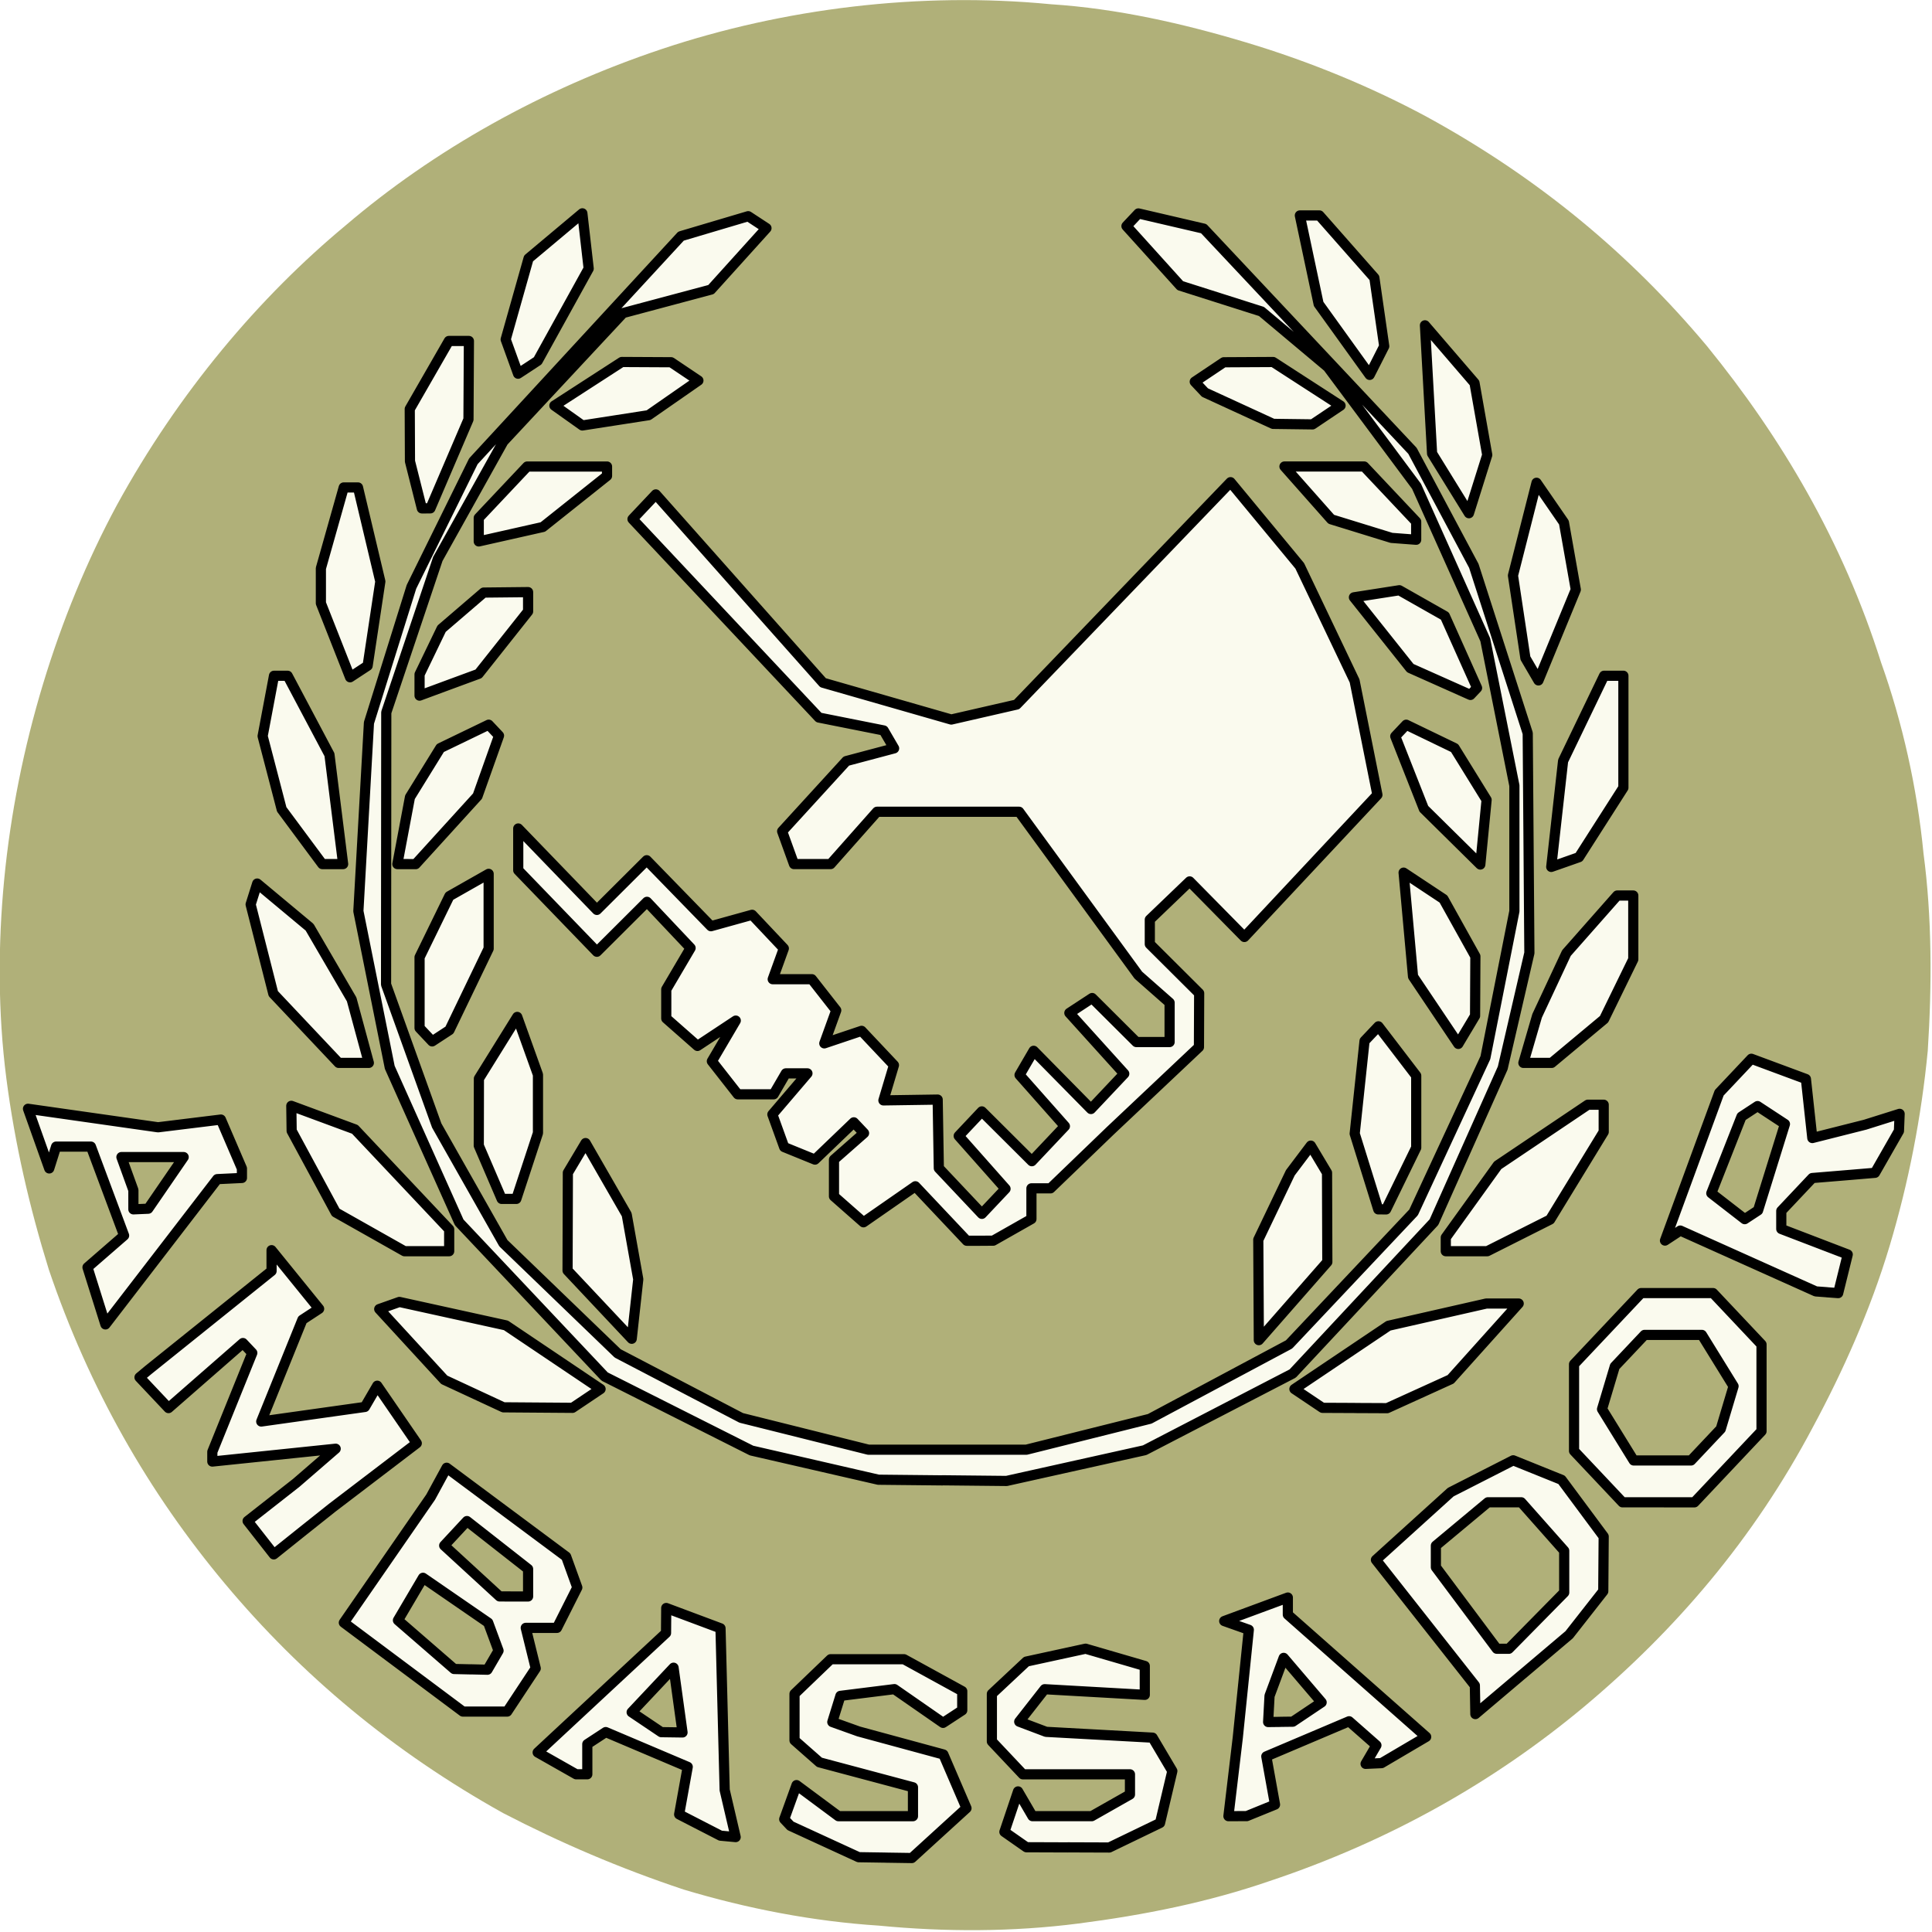
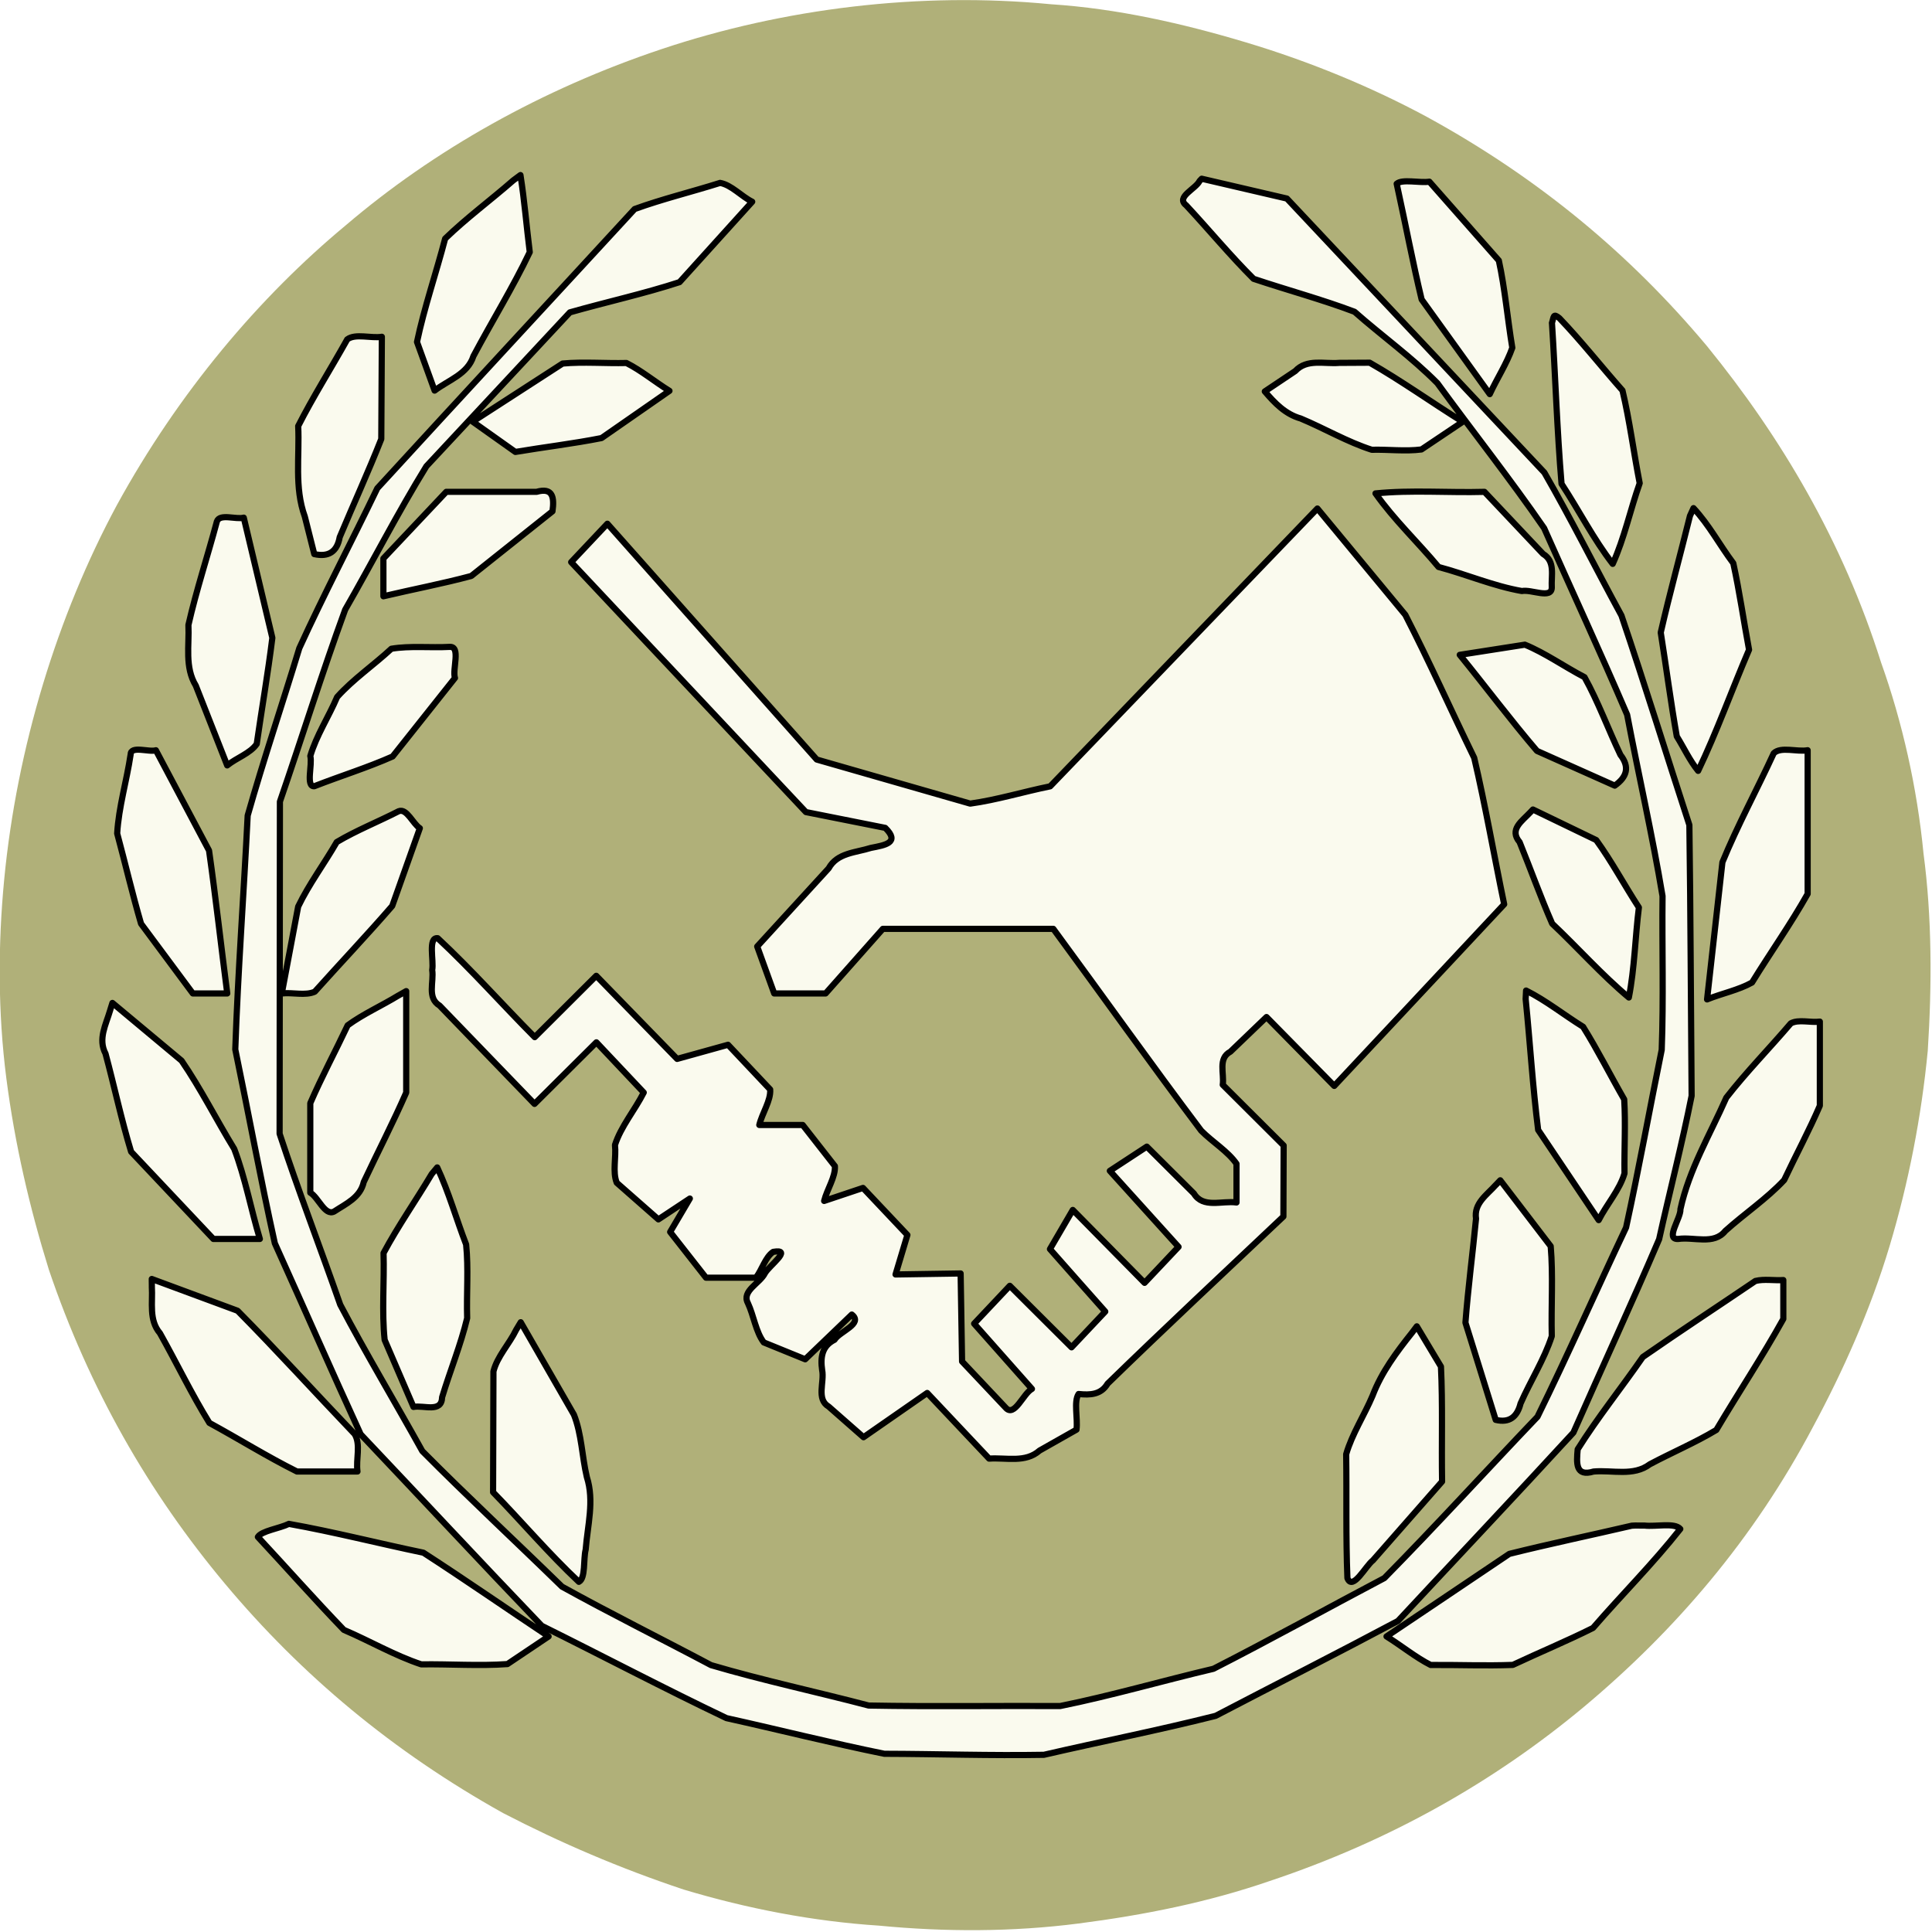
<svg xmlns="http://www.w3.org/2000/svg" version="1.1" width="91" height="91" viewBox="0, 0, 91, 91" xml:space="preserve" fill-rule="evenodd" stroke-linecap="round" stroke-linejoin="round" style="clip-rule:evenodd;">
  <filter x="-0.2" width="300%" height="300%" id="dropshadow">
    <feGaussianBlur stdDeviation="2" in="SourceAlpha" />
    <feOffset dx="0" dy="0" result="offsetblur" />
    <feMerge>
      <feMergeNode />
      <feMergeNode in="SourceGraphic" />
    </feMerge>
  </filter>
  <path d="M16.3 10.6 C20.4 7.1 25.5 4.2 31.2 2.3 C36.9 0.4 43.3 -0.4 49.5 0.2 C52.6 0.4 55.7 1.1 58.7 2 C61.7 2.9 64.6 4.1 67.2 5.5 C72.5 8.4 76.8 12 80.4 16.3 C83.9 20.6 86.8 25.5 88.6 31.2 C89.6 34 90.3 37.1 90.6 40.2 C91 43.2 91 46.4 90.8 49.5 C90.5 52.6 89.9 55.7 89 58.7 C88.1 61.7 86.8 64.6 85.4 67.2 C82.6 72.5 78.9 76.8 74.6 80.4 C70.4 83.9 65.5 86.7 59.8 88.6 C56.9 89.6 53.9 90.2 50.8 90.6 C47.7 91 44.5 91 41.4 90.7 C38.3 90.5 35.2 89.9 32.2 89 C29.2 88 26.4 86.8 23.7 85.4 C18.5 82.5 14.2 78.9 10.6 74.6 C7 70.3 4.2 65.4 2.3 59.8 C1.4 56.9 0.7 53.9 0.3 50.8 C-0.1 47.7 -0.1 44.5 0.2 41.4 C0.8 35.2 2.7 29 5.5 23.8 C8.4 18.5 12.2 14 16.3 10.6 z" fill-rule="nonzero" style="fill:#B0B079;" />
-   <path style="fill:#fafaee;fill-opacity:1;stroke:#000000;stroke-width:0.479;stroke-opacity:1" d="m 41.696,87.496 -1.252,-0.019 -1.605,-0.738 -1.605,-0.738 -0.148,-0.157 -0.148,-0.157 0.29,-0.803 0.29,-0.803 0.986,0.732 0.986,0.732 h 1.756 1.756 V 84.864 84.183 L 40.799,83.595 38.598,83.008 38.01,82.491 37.423,81.974 v -1.095 -1.095 l 0.85,-0.816 0.85,-0.816 h 1.729 1.729 l 1.371,0.752 1.371,0.752 v 0.451 0.451 l -0.452,0.296 -0.452,0.296 -1.145,-0.795 -1.145,-0.795 -1.272,0.159 -1.272,0.159 -0.191,0.616 -0.191,0.616 0.62,0.222 0.62,0.222 1.996,0.542 1.996,0.542 0.544,1.265 0.544,1.265 -1.287,1.174 -1.287,1.174 -1.252,-0.019 z m 8.602,-0.481 -1.953,-0.007 -0.518,-0.362 -0.518,-0.362 0.321,-0.953 0.321,-0.953 0.34,0.583 0.34,0.583 h 1.397 1.397 l 0.899,-0.51 0.899,-0.51 V 84.049 83.573 H 50.702 48.179 L 47.449,82.799 46.719,82.025 V 80.904 79.784 l 0.813,-0.761 0.813,-0.761 1.394,-0.303 1.394,-0.303 1.394,0.406 1.394,0.406 v 0.681 0.681 l -2.358,-0.133 -2.358,-0.133 -0.599,0.765 -0.599,0.765 0.633,0.239 0.633,0.239 2.508,0.137 2.508,0.137 0.465,0.786 0.465,0.786 -0.29,1.224 -0.29,1.224 -1.195,0.577 -1.195,0.577 -1.953,-0.007 z m -16.004,-0.519 -0.357,-0.033 -0.974,-0.501 -0.974,-0.501 0.202,-1.12 0.202,-1.12 -1.931,-0.819 -1.931,-0.819 -0.434,0.284 -0.434,0.284 v 0.71 0.71 h -0.263 -0.263 l -0.906,-0.514 -0.906,-0.514 3.023,-2.812 3.023,-2.812 0.005,-0.59 0.005,-0.59 1.278,0.478 1.278,0.478 0.098,3.808 0.098,3.808 0.259,1.109 0.259,1.109 -0.357,-0.033 z m -2.646,-4.902 0.5,0.007 -0.211,-1.525 -0.211,-1.525 -0.987,1.049 -0.987,1.049 0.697,0.469 0.697,0.469 0.5,0.007 z m 26.645,3.95 h -0.432 l 0.22,-1.848 0.22,-1.848 0.26,-2.542 0.26,-2.542 -0.579,-0.205 -0.579,-0.205 1.498,-0.554 1.498,-0.554 v 0.403 0.403 l 3.258,2.878 3.258,2.878 -1.051,0.619 -1.051,0.619 -0.376,0.017 -0.376,0.017 0.255,-0.437 0.255,-0.437 -0.643,-0.566 -0.643,-0.566 -1.95,0.827 -1.95,0.827 0.205,1.136 0.205,1.136 -0.666,0.271 -0.666,0.271 H 58.294 Z m 2.019,-4.443 0.581,-0.007 0.679,-0.455 0.679,-0.455 -0.894,-1.048 -0.894,-1.048 -0.333,0.895 -0.333,0.895 -0.033,0.616 -0.033,0.616 0.581,-0.007 z M 22.847,80.617 h -1.045 l -2.803,-2.094 -2.803,-2.094 2.045,-2.957 2.045,-2.957 0.376,-0.691 0.376,-0.691 2.814,2.093 2.814,2.093 0.263,0.728 0.263,0.728 -0.479,0.95 -0.479,0.95 h -0.735 -0.735 l 0.235,0.954 0.235,0.954 -0.672,1.017 -0.672,1.017 z m -0.673,-1.989 0.786,0.018 0.261,-0.448 0.261,-0.448 -0.244,-0.66 -0.244,-0.66 -1.535,-1.057 -1.535,-1.057 -0.59,1.001 -0.59,1.001 1.322,1.147 1.322,1.147 0.786,0.018 z m 2.029,-3.432 h 0.671 v -0.647 -0.647 l -1.44,-1.129 -1.44,-1.129 -0.536,0.577 -0.536,0.577 1.304,1.198 1.304,1.198 z m 47.497,3.671 -2.208,1.869 -0.012,-0.675 -0.012,-0.675 -2.33,-2.957 -2.33,-2.957 1.761,-1.595 1.761,-1.595 1.472,-0.75 1.472,-0.75 1.14,0.46 1.14,0.46 0.991,1.335 0.991,1.335 -0.01,1.289 -0.01,1.289 -0.803,1.024 -0.803,1.024 -2.208,1.869 z m -0.916,-1.207 h 0.284 l 1.304,-1.324 1.304,-1.324 v -0.985 -0.985 l -1.011,-1.141 -1.011,-1.141 h -0.786 -0.786 l -1.225,1.021 -1.225,1.021 v 0.509 0.509 l 1.433,1.919 1.433,1.919 z m -56.511,-5.55 -1.378,1.103 -0.616,-0.786 -0.616,-0.786 1.144,-0.897 1.144,-0.897 0.93,-0.805 0.93,-0.805 -2.905,0.302 -2.905,0.302 v -0.23 -0.23 l 0.941,-2.328 0.941,-2.328 -0.22,-0.233 -0.22,-0.233 -1.753,1.532 -1.753,1.532 -0.683,-0.724 -0.683,-0.724 0.205,-0.171 0.205,-0.171 2.905,-2.333 2.905,-2.333 v -0.491 -0.491 l 1.12,1.381 1.12,1.381 -0.394,0.258 -0.394,0.258 -0.969,2.396 -0.969,2.396 2.441,-0.343 2.441,-0.343 0.291,-0.5 0.291,-0.5 0.931,1.355 0.931,1.355 -1.991,1.518 -1.991,1.518 z m 63.843,-1.349 H 76.422 L 75.281,69.551 74.14,68.342 v -2.043 -2.043 l 1.58,-1.675 1.58,-1.675 h 1.694 1.694 l 1.141,1.21 1.141,1.21 v 2.043 2.043 l -1.58,1.675 -1.58,1.675 z m 0.185,-1.971 h 1.35 l 0.7,-0.742 0.7,-0.742 0.301,-1.007 0.301,-1.007 -0.746,-1.208 -0.746,-1.208 H 78.81 77.46 l -0.7,0.742 -0.7,0.742 -0.301,1.007 -0.301,1.007 0.746,1.208 0.746,1.208 z m -33.906,0.938 -3.021,-0.031 -2.988,-0.687 -2.988,-0.687 -3.459,-1.742 -3.459,-1.742 -3.426,-3.632 -3.426,-3.632 -1.635,-3.65 -1.635,-3.65 -0.739,-3.679 -0.739,-3.679 0.249,-4.435 0.249,-4.435 1.001,-3.203 1.001,-3.203 1.458,-2.957 1.458,-2.957 4.89,-5.302 4.89,-5.302 1.583,-0.47 1.583,-0.47 0.43,0.282 0.43,0.282 -1.306,1.446 -1.306,1.446 -2.071,0.553 -2.071,0.553 -2.82,3.025 -2.82,3.025 -1.543,2.766 -1.543,2.766 -1.214,3.615 -1.214,3.615 -0.005,6.406 -0.005,6.406 1.193,3.322 1.193,3.322 1.57,2.772 1.57,2.772 2.692,2.595 2.692,2.595 2.91,1.519 2.91,1.519 2.996,0.749 2.996,0.749 h 3.718 3.718 l 2.906,-0.727 2.906,-0.727 3.281,-1.752 3.281,-1.752 2.933,-3.11 2.933,-3.11 1.691,-3.644 1.691,-3.644 0.683,-3.45 0.683,-3.45 v -2.957 -2.957 l -0.686,-3.435 -0.686,-3.435 -1.619,-3.614 -1.619,-3.614 -2.088,-2.806 -2.088,-2.806 -1.563,-1.311 -1.563,-1.311 -1.913,-0.608 -1.913,-0.608 -1.267,-1.403 -1.267,-1.403 0.281,-0.298 0.281,-0.298 1.538,0.358 1.538,0.358 4.917,5.233 4.917,5.233 1.445,2.71 1.445,2.71 1.269,3.942 1.269,3.942 0.039,5.174 0.039,5.174 -0.628,2.71 -0.628,2.71 -1.619,3.629 -1.619,3.629 -3.327,3.565 -3.327,3.565 -3.486,1.806 -3.486,1.806 -3.253,0.724 -3.253,0.724 -3.021,-0.031 z m -19.056,-3.429 -1.627,-0.012 -1.394,-0.648 -1.394,-0.648 -1.531,-1.666 -1.531,-1.666 0.475,-0.168 0.475,-0.168 2.509,0.552 2.509,0.552 2.229,1.499 2.229,1.499 -0.66,0.443 -0.66,0.443 z m 38.475,0.019 -1.525,-0.007 -0.66,-0.443 -0.66,-0.443 2.216,-1.49 2.216,-1.49 2.301,-0.523 2.301,-0.523 h 0.765 0.765 l -1.602,1.784 -1.602,1.784 -1.496,0.68 -1.496,0.68 -1.525,-0.007 z m -33.905,-4.661 -0.154,1.401 -1.511,-1.607 -1.511,-1.607 0.007,-2.303 0.007,-2.303 0.417,-0.699 0.417,-0.699 0.969,1.684 0.969,1.684 0.272,1.524 0.272,1.524 z m 30.998,-0.375 -1.614,1.841 -0.013,-2.365 -0.013,-2.365 0.755,-1.577 0.755,-1.577 0.482,-0.639 0.482,-0.639 0.382,0.639 0.382,0.639 0.007,2.102 0.007,2.102 -1.614,1.841 z M 7.6,58.961 4.966,62.382 4.543,61.037 4.121,59.693 l 0.862,-0.749 0.862,-0.749 -0.781,-2.094 -0.781,-2.094 H 3.463 2.643 l -0.162,0.514 -0.162,0.514 -0.5,-1.405 -0.5,-1.405 3.063,0.436 3.063,0.436 1.48,-0.182 1.48,-0.182 0.495,1.152 0.495,1.152 v 0.223 0.223 l -0.581,0.028 -0.581,0.028 z m -0.968,-2.014 0.349,-0.015 0.835,-1.216 0.835,-1.216 H 7.185 5.719 l 0.282,0.779 0.282,0.779 v 0.452 0.452 l 0.349,-0.015 z m 79.422,3.919 -0.527,-0.039 -3.192,-1.433 -3.192,-1.433 -0.36,0.236 -0.36,0.236 1.277,-3.48 1.277,-3.48 0.757,-0.802 0.757,-0.802 1.285,0.477 1.285,0.477 0.151,1.39 0.151,1.39 1.243,-0.314 1.243,-0.314 0.813,-0.256 0.813,-0.256 -0.016,0.403 -0.016,0.403 -0.564,0.986 -0.564,0.986 -0.581,0.049 -0.581,0.049 -0.896,0.074 -0.896,0.074 -0.73,0.774 -0.73,0.774 v 0.426 0.426 l 1.565,0.6 1.565,0.6 -0.225,0.91 -0.225,0.91 -0.527,-0.039 z m -3.561,-3.648 0.314,-0.206 0.633,-2.034 0.633,-2.034 -0.645,-0.423 -0.645,-0.423 -0.378,0.248 -0.378,0.248 -0.711,1.805 -0.711,1.805 0.787,0.61 0.787,0.61 z m -62.389,1.716 h -1.053 l -1.619,-0.914 -1.619,-0.914 -1.038,-1.92 -1.038,-1.92 -0.008,-0.59 -0.008,-0.59 1.498,0.554 1.498,0.554 2.22,2.354 2.22,2.354 v 0.516 0.516 z m 48.97,0 h -0.975 v -0.323 -0.323 l 1.223,-1.7 1.223,-1.7 2.122,-1.427 2.122,-1.427 h 0.374 0.374 v 0.641 0.641 l -1.262,2.064 -1.262,2.064 -1.48,0.745 -1.48,0.745 z M 46.158,58.441 H 45.536 L 44.325,57.158 43.115,55.875 41.894,56.723 40.672,57.572 39.977,56.961 39.282,56.349 v -0.865 -0.865 l 0.708,-0.623 0.708,-0.623 -0.241,-0.255 -0.241,-0.255 -0.915,0.878 -0.915,0.878 -0.725,-0.295 -0.725,-0.295 -0.278,-0.769 -0.278,-0.769 0.826,-0.967 0.826,-0.967 h -0.509 -0.509 l -0.287,0.493 -0.287,0.493 h -0.845 -0.845 l -0.61,-0.779 -0.61,-0.779 0.563,-0.957 0.563,-0.957 -0.902,0.597 -0.902,0.597 -0.735,-0.647 -0.735,-0.647 v -0.686 -0.686 l 0.573,-0.973 0.573,-0.973 -1.027,-1.088 -1.027,-1.088 -1.18,1.176 -1.18,1.176 -1.852,-1.918 -1.852,-1.918 V 40.008 39.022 l 1.852,1.918 1.852,1.918 1.174,-1.17 1.174,-1.17 1.512,1.554 1.512,1.554 0.97,-0.269 0.97,-0.269 0.747,0.792 0.747,0.792 -0.262,0.725 -0.262,0.725 h 0.922 0.922 l 0.574,0.733 0.574,0.733 -0.281,0.778 -0.281,0.778 0.878,-0.295 0.878,-0.295 0.762,0.808 0.762,0.808 -0.248,0.83 -0.248,0.83 1.278,-0.019 1.278,-0.019 0.027,1.616 0.027,1.616 1.014,1.075 1.014,1.075 0.557,-0.59 0.557,-0.59 -1.103,-1.245 -1.103,-1.245 0.545,-0.578 0.545,-0.578 1.178,1.173 1.178,1.173 0.778,-0.824 0.778,-0.824 -1.068,-1.206 -1.068,-1.206 0.332,-0.57 0.332,-0.57 1.35,1.371 1.35,1.371 0.784,-0.831 0.784,-0.831 -1.293,-1.431 -1.293,-1.431 0.537,-0.352 0.537,-0.352 1.041,1.037 1.041,1.037 h 0.783 0.783 V 48.153 47.227 l -0.737,-0.649 -0.737,-0.649 -2.807,-3.847 -2.807,-3.847 h -3.347 -3.347 l -1.092,1.232 -1.092,1.232 h -0.863 -0.863 l -0.279,-0.772 -0.279,-0.772 1.512,-1.654 1.512,-1.654 1.125,-0.299 1.125,-0.299 -0.246,-0.422 -0.246,-0.422 -1.526,-0.304 -1.526,-0.304 -4.389,-4.673 -4.389,-4.673 0.549,-0.582 0.549,-0.582 3.938,4.435 3.938,4.435 3.02,0.867 3.02,0.867 1.54,-0.353 1.54,-0.353 5.037,-5.237 5.037,-5.237 1.63,1.971 1.63,1.971 1.292,2.71 1.292,2.71 0.537,2.683 0.537,2.683 -3.133,3.347 -3.133,3.347 -1.289,-1.309 -1.289,-1.309 -0.938,0.9 -0.938,0.9 v 0.577 0.577 l 1.162,1.157 1.162,1.157 -0.005,1.269 -0.005,1.269 -2.089,1.971 -2.089,1.971 -1.407,1.355 -1.407,1.355 h -0.449 -0.449 v 0.722 0.722 l -0.899,0.51 -0.899,0.51 z m 18.944,-1.478 h -0.184 l -0.555,-1.783 -0.555,-1.783 0.232,-2.183 0.232,-2.183 0.327,-0.345 0.327,-0.345 0.89,1.163 0.89,1.163 v 1.695 1.695 l -0.709,1.454 -0.709,1.454 z M 23.974,56.47 h -0.345 l -0.539,-1.255 -0.539,-1.255 0.003,-1.578 0.003,-1.578 0.903,-1.453 0.903,-1.453 0.488,1.361 0.488,1.361 v 1.373 1.373 l -0.51,1.552 -0.51,1.552 z m -7.312,-6.406 h -0.711 l -1.539,-1.631 -1.539,-1.631 -0.534,-2.101 -0.534,-2.101 0.155,-0.492 0.155,-0.492 1.234,1.029 1.234,1.029 0.99,1.699 0.99,1.699 0.405,1.496 0.405,1.496 z m 55.758,0 h -0.666 l 0.323,-1.109 0.323,-1.109 0.691,-1.478 0.691,-1.478 1.196,-1.355 1.196,-1.355 h 0.378 0.378 v 1.503 1.503 l -0.688,1.41 -0.688,1.41 -1.234,1.029 -1.234,1.029 z m -51.657,-1.279 -0.407,0.266 -0.297,-0.315 -0.297,-0.315 v -1.667 -1.667 l 0.702,-1.439 0.702,-1.439 0.925,-0.525 0.925,-0.525 v 1.762 1.762 l -0.923,1.918 -0.923,1.918 z m 48.32,-0.277 -0.395,0.662 -1.066,-1.587 -1.066,-1.587 -0.222,-2.447 -0.222,-2.447 0.939,0.622 0.939,0.622 0.751,1.349 0.751,1.349 -0.007,1.402 -0.007,1.402 -0.395,0.662 z M 15.673,40.7 H 15.182 L 14.225,39.411 13.269,38.122 12.82,36.397 12.37,34.672 12.638,33.251 12.906,31.83 h 0.321 0.321 l 0.985,1.858 0.985,1.858 0.322,2.577 0.322,2.577 z m 3.475,0 h -0.432 l 0.297,-1.576 0.297,-1.576 0.715,-1.157 0.715,-1.157 1.139,-0.55 1.139,-0.55 0.243,0.258 0.243,0.258 -0.506,1.424 -0.506,1.424 -1.457,1.602 -1.457,1.602 z m 50.725,-1.503 -0.148,1.524 -1.33,-1.313 -1.33,-1.313 -0.673,-1.707 -0.673,-1.707 0.258,-0.273 0.258,-0.273 1.139,0.55 1.139,0.55 0.754,1.22 0.754,1.22 z m 3.846,1.408 -0.653,0.228 0.279,-2.497 0.279,-2.497 0.965,-2.005 0.965,-2.005 h 0.455 0.455 v 2.637 2.637 l -1.046,1.636 -1.046,1.636 z M 21.152,32.251 19.762,32.765 V 32.265 31.765 l 0.519,-1.076 0.519,-1.076 0.991,-0.851 0.991,-0.851 1.046,-0.011 1.046,-0.011 v 0.455 0.455 l -1.166,1.47 -1.166,1.47 z m 48.264,0.317 -0.156,0.165 -1.417,-0.632 -1.417,-0.632 -1.327,-1.667 -1.327,-1.667 1.07,-0.167 1.07,-0.167 1.072,0.608 1.072,0.608 0.758,1.693 0.758,1.693 z M 16.902,31.63 16.489,31.901 15.802,30.157 15.114,28.412 v -0.821 -0.821 l 0.538,-1.905 0.538,-1.905 h 0.336 0.336 l 0.526,2.214 0.526,2.214 -0.299,1.985 -0.299,1.985 z m 56.441,-1.72 -0.88,2.139 -0.307,-0.526 -0.307,-0.526 -0.293,-1.945 -0.293,-1.945 0.555,-2.184 0.555,-2.184 0.645,0.936 0.645,0.936 0.28,1.581 0.28,1.581 z m -49.282,-4.748 -1.511,0.34 v -0.554 -0.554 l 1.141,-1.21 1.141,-1.21 h 1.88 1.88 v 0.221 0.221 l -1.511,1.203 -1.511,1.203 z m 42.062,0.217 -0.581,-0.044 -1.42,-0.438 -1.42,-0.438 -1.101,-1.243 -1.101,-1.243 h 1.877 1.877 l 1.225,1.299 1.225,1.299 v 0.426 0.426 z M 20.071,23.946 h -0.201 l -0.28,-1.109 -0.28,-1.109 -0.005,-1.232 -0.005,-1.232 0.921,-1.602 0.921,-1.602 h 0.472 0.472 l -0.01,1.848 -0.01,1.848 -0.897,2.094 -0.897,2.094 h -0.201 z m 49.549,-1.145 -0.431,1.372 -0.868,-1.405 -0.868,-1.405 -0.168,-3.02 -0.168,-3.02 1.167,1.357 1.167,1.357 0.3,1.696 0.3,1.696 z m -40.63,-3.003 -1.56,0.242 -0.659,-0.468 -0.659,-0.468 1.588,-1.027 1.588,-1.027 1.162,0.006 1.162,0.006 0.642,0.431 0.642,0.431 -1.174,0.816 -1.174,0.816 z m 31.904,0.179 -0.93,-0.012 -1.605,-0.738 -1.605,-0.738 -0.24,-0.255 -0.24,-0.255 0.684,-0.458 0.684,-0.458 1.162,-0.006 1.162,-0.006 1.588,1.027 1.588,1.027 -0.659,0.442 -0.659,0.442 -0.93,-0.012 z m -36.029,-2.678 -0.463,0.303 -0.292,-0.807 -0.292,-0.807 0.539,-1.908 0.539,-1.908 1.267,-1.062 1.267,-1.062 0.149,1.302 0.149,1.302 -1.2,2.171 -1.2,2.171 z m 39.992,-0.316 -0.344,0.675 -1.202,-1.671 -1.202,-1.671 -0.442,-2.084 -0.442,-2.084 h 0.461 0.461 l 1.294,1.469 1.294,1.469 0.232,1.611 0.232,1.611 z" id="path21291" />
+   <path style="fill:#fafaee;stroke:#000000;stroke-width:0.291" d="m 24.176,8.496 c -1.056,0.924 -2.216,1.78 -3.209,2.744 -0.424,1.622 -0.985,3.248 -1.326,4.867 0.277,0.764 0.554,1.527 0.83,2.291 0.654,-0.501 1.554,-0.77 1.827,-1.622 0.869,-1.636 1.867,-3.248 2.654,-4.901 -0.152,-1.209 -0.248,-2.425 -0.438,-3.629 -0.113,0.083 -0.225,0.167 -0.338,0.25 z m 32.328,0.025 c -0.185,0.385 -1.141,0.758 -0.632,1.15 1.064,1.144 2.076,2.367 3.173,3.461 1.579,0.53 3.208,0.967 4.756,1.553 1.285,1.135 2.701,2.147 3.901,3.362 1.665,2.283 3.428,4.508 5.028,6.829 1.297,2.931 2.65,5.844 3.91,8.787 0.543,2.85 1.191,5.689 1.668,8.545 -0.026,2.412 0.052,4.835 -0.039,7.24 -0.567,2.788 -1.073,5.596 -1.679,8.371 -1.401,2.964 -2.73,5.978 -4.173,8.914 -2.41,2.524 -4.768,5.117 -7.211,7.597 -2.686,1.416 -5.349,2.894 -8.05,4.272 -2.409,0.568 -4.802,1.266 -7.22,1.755 -3.006,-0.016 -6.021,0.032 -9.022,-0.024 C 38.445,79.683 35.931,79.151 33.489,78.429 31.155,77.189 28.777,76.011 26.471,74.733 24.285,72.6 22.039,70.514 19.892,68.35 18.613,66.047 17.252,63.782 16.026,61.454 15.087,58.767 14.055,56.096 13.17,53.4 c 0.004,-5.214 0.008,-10.428 0.014,-15.642 1.037,-3.008 1.983,-6.056 3.074,-9.04 1.289,-2.243 2.473,-4.561 3.826,-6.757 2.252,-2.416 4.505,-4.833 6.758,-7.248 1.714,-0.488 3.489,-0.877 5.166,-1.424 1.141,-1.262 2.282,-2.524 3.422,-3.787 C 34.919,9.248 34.449,8.708 33.916,8.615 32.582,9.037 31.194,9.372 29.893,9.846 25.856,14.233 21.797,18.605 17.771,23 c -1.211,2.516 -2.514,4.995 -3.673,7.531 -0.798,2.63 -1.683,5.243 -2.432,7.882 -0.182,3.671 -0.458,7.349 -0.584,11.016 0.631,3.041 1.191,6.105 1.863,9.132 1.353,2.995 2.672,6.012 4.043,8.995 2.846,3.004 5.669,6.04 8.531,9.023 2.903,1.439 5.779,2.955 8.699,4.347 2.48,0.55 4.951,1.176 7.436,1.68 2.504,0.006 5.016,0.092 7.515,0.048 2.692,-0.623 5.415,-1.159 8.089,-1.835 2.86,-1.493 5.745,-2.954 8.589,-4.47 2.751,-2.959 5.532,-5.898 8.262,-8.871 1.338,-3.038 2.737,-6.056 4.038,-9.107 0.498,-2.253 1.082,-4.496 1.531,-6.755 C 79.641,47.364 79.631,43.107 79.572,38.859 78.5,35.573 77.481,32.264 76.373,28.992 75.153,26.754 74.01,24.462 72.742,22.259 68.7,17.957 64.657,13.655 60.615,9.352 59.278,9.04 57.94,8.726 56.602,8.418 l -0.069,0.073 z m 9.326,0.34 c 0.384,1.745 0.715,3.514 1.131,5.244 1.071,1.486 2.138,2.974 3.209,4.459 0.337,-0.731 0.803,-1.439 1.062,-2.184 -0.227,-1.363 -0.343,-2.775 -0.635,-4.109 -1.091,-1.237 -2.181,-2.475 -3.271,-3.713 -0.467,0.07 -1.278,-0.138 -1.54,0.098 0.015,0.068 0.029,0.137 0.044,0.205 z m 7.27,6.352 c 0.161,2.522 0.24,5.07 0.451,7.576 0.819,1.245 1.499,2.593 2.41,3.77 0.551,-1.213 0.825,-2.542 1.271,-3.799 -0.284,-1.45 -0.473,-2.945 -0.811,-4.369 -0.997,-1.125 -1.936,-2.322 -2.97,-3.403 -0.305,-0.257 -0.26,-0.053 -0.353,0.225 z m -56.746,0.775 c -0.759,1.362 -1.608,2.701 -2.309,4.08 0.069,1.427 -0.187,2.895 0.313,4.267 0.148,0.588 0.298,1.176 0.445,1.764 0.672,0.15 1.075,-0.112 1.197,-0.796 0.646,-1.543 1.346,-3.075 1.959,-4.624 0.011,-1.605 0.018,-3.211 0.027,-4.816 -0.508,0.083 -1.252,-0.169 -1.633,0.125 z m 10.145,1.135 c -1.413,0.911 -2.823,1.826 -4.234,2.738 0.67,0.475 1.34,0.95 2.01,1.426 1.349,-0.227 2.726,-0.389 4.059,-0.654 1.066,-0.742 2.133,-1.482 3.199,-2.223 -0.682,-0.42 -1.326,-0.959 -2.027,-1.312 -0.997,0.025 -2.028,-0.064 -3.006,0.025 z m 36.582,-0.031 c -0.711,0.06 -1.522,-0.206 -2.07,0.383 -0.479,0.321 -0.958,0.643 -1.437,0.962 0.471,0.554 0.969,1.071 1.691,1.275 1.121,0.469 2.205,1.108 3.349,1.473 0.775,-0.021 1.587,0.084 2.339,-0.015 0.648,-0.434 1.294,-0.87 1.943,-1.303 -1.466,-0.911 -2.896,-1.937 -4.381,-2.783 -0.478,0.003 -0.956,0.005 -1.434,0.008 z m -42.135,6.152 c -0.962,1.021 -1.924,2.041 -2.887,3.061 0,0.594 0,1.187 0,1.781 1.376,-0.327 2.781,-0.591 4.139,-0.957 1.275,-1.014 2.549,-2.03 3.824,-3.045 0.091,-0.647 0.026,-1.138 -0.75,-0.918 -1.417,0 -2.835,0 -4.252,0 l -0.069,0.072 z m 43.842,-0.004 c 0.874,1.239 1.996,2.298 2.969,3.465 1.315,0.349 2.592,0.901 3.928,1.134 0.434,-0.092 1.402,0.394 1.406,-0.163 -0.032,-0.571 0.177,-1.237 -0.411,-1.586 -0.919,-0.975 -1.838,-1.95 -2.759,-2.923 -1.707,0.048 -3.438,-0.097 -5.133,0.074 z m 14.812,1.057 c -0.453,1.832 -0.957,3.661 -1.377,5.496 0.259,1.628 0.47,3.272 0.756,4.891 0.337,0.54 0.603,1.129 1.006,1.625 0.888,-1.859 1.585,-3.81 2.398,-5.705 -0.253,-1.356 -0.45,-2.736 -0.742,-4.076 -0.64,-0.852 -1.146,-1.815 -1.875,-2.594 -0.055,0.121 -0.111,0.242 -0.166,0.363 z m -17.744,-0.143 c -4.13,4.295 -8.26,8.589 -12.391,12.883 -1.256,0.254 -2.515,0.643 -3.768,0.814 -2.409,-0.692 -4.819,-1.384 -7.228,-2.076 -3.288,-3.702 -6.575,-7.404 -9.861,-11.107 -0.568,0.603 -1.137,1.206 -1.705,1.809 3.686,3.924 7.371,7.849 11.057,11.773 1.245,0.248 2.491,0.496 3.736,0.744 0.711,0.7 -0.004,0.812 -0.676,0.943 -0.719,0.229 -1.58,0.226 -1.99,0.964 -1.123,1.225 -2.242,2.454 -3.365,3.679 0.27,0.737 0.537,1.474 0.801,2.213 0.807,0 1.615,0 2.422,0 0.898,-1.015 1.797,-2.029 2.695,-3.043 2.676,0 5.353,0 8.029,0 2.328,3.163 4.605,6.373 6.966,9.506 0.527,0.534 1.257,0.972 1.663,1.559 0,0.608 0,1.216 0,1.824 -0.687,-0.097 -1.575,0.29 -2.007,-0.423 -0.739,-0.736 -1.479,-1.471 -2.217,-2.208 -0.581,0.38 -1.162,0.759 -1.742,1.141 1.078,1.194 2.157,2.387 3.236,3.58 -0.534,0.564 -1.067,1.129 -1.6,1.695 -1.128,-1.144 -2.255,-2.288 -3.381,-3.434 -0.36,0.614 -0.718,1.229 -1.076,1.844 0.866,0.984 1.736,1.963 2.605,2.943 -0.529,0.561 -1.058,1.123 -1.588,1.684 -0.969,-0.967 -1.939,-1.932 -2.908,-2.898 -0.559,0.595 -1.12,1.188 -1.68,1.783 0.906,1.026 1.816,2.048 2.723,3.074 -0.413,0.217 -0.827,1.365 -1.241,0.881 -0.684,-0.725 -1.367,-1.449 -2.05,-2.174 -0.022,-1.382 -0.046,-2.763 -0.068,-4.145 -1.022,0.016 -2.044,0.03 -3.066,0.047 0.185,-0.621 0.373,-1.241 0.559,-1.861 -0.697,-0.739 -1.393,-1.478 -2.092,-2.215 -0.61,0.204 -1.22,0.409 -1.83,0.613 0.132,-0.541 0.539,-1.127 0.507,-1.641 -0.506,-0.645 -1.009,-1.293 -1.516,-1.937 -0.682,0 -1.363,0 -2.045,0 0.131,-0.55 0.554,-1.159 0.512,-1.673 -0.661,-0.702 -1.322,-1.404 -1.985,-2.105 -0.799,0.223 -1.599,0.443 -2.398,0.666 -1.269,-1.305 -2.537,-2.611 -3.809,-3.914 -0.966,0.963 -1.933,1.925 -2.898,2.889 -1.532,-1.541 -2.983,-3.184 -4.569,-4.66 -0.471,-0.06 -0.176,1.066 -0.26,1.496 0.087,0.571 -0.254,1.315 0.348,1.678 1.49,1.544 2.981,3.087 4.472,4.63 0.973,-0.965 1.944,-1.933 2.914,-2.9 0.743,0.789 1.487,1.577 2.23,2.365 -0.421,0.832 -1.075,1.6 -1.355,2.469 0.064,0.577 -0.124,1.268 0.084,1.781 0.654,0.575 1.307,1.15 1.961,1.725 0.495,-0.327 0.988,-0.655 1.482,-0.982 -0.309,0.525 -0.616,1.051 -0.928,1.574 0.563,0.718 1.124,1.437 1.688,2.154 0.784,0 1.568,0 2.352,0 0.289,-0.377 0.447,-0.976 0.813,-1.217 0.95,-0.161 -0.189,0.642 -0.391,1.011 -0.234,0.473 -1.107,0.831 -0.801,1.401 0.277,0.592 0.372,1.358 0.749,1.854 0.651,0.263 1.3,0.53 1.951,0.794 0.731,-0.704 1.463,-1.405 2.195,-2.107 0.555,0.434 -0.571,0.79 -0.813,1.188 -0.591,0.296 -0.672,0.823 -0.584,1.427 0.116,0.568 -0.288,1.371 0.309,1.722 0.547,0.48 1.092,0.962 1.64,1.441 1,-0.695 2,-1.389 3,-2.084 0.973,1.03 1.944,2.061 2.916,3.092 0.811,-0.057 1.707,0.213 2.376,-0.379 0.58,-0.328 1.158,-0.659 1.739,-0.985 0.07,-0.523 -0.139,-1.325 0.1,-1.68 0.544,0.057 1.055,0.035 1.365,-0.486 2.731,-2.655 5.512,-5.257 8.281,-7.873 0.003,-1.115 0.009,-2.23 0.012,-3.346 -0.956,-0.954 -1.912,-1.907 -2.869,-2.859 0.077,-0.538 -0.238,-1.243 0.361,-1.559 0.567,-0.544 1.133,-1.088 1.7,-1.632 1.063,1.082 2.128,2.162 3.191,3.244 2.667,-2.853 5.336,-5.703 8.004,-8.555 -0.477,-2.297 -0.879,-4.619 -1.412,-6.899 -1.092,-2.239 -2.109,-4.524 -3.245,-6.735 -1.382,-1.668 -2.759,-3.339 -4.141,-5.007 -0.064,0.067 -0.129,0.134 -0.193,0.201 z m -51.641,0.41 c -0.434,1.626 -0.969,3.239 -1.34,4.873 0.045,0.966 -0.183,1.984 0.348,2.858 0.494,1.252 0.987,2.504 1.478,3.757 0.434,-0.355 1.089,-0.568 1.391,-1.01 0.24,-1.666 0.529,-3.332 0.736,-4.998 -0.45,-1.887 -0.895,-3.775 -1.346,-5.662 -0.367,0.101 -1.134,-0.21 -1.268,0.182 z m 61.609,5.801 c -1.023,0.158 -2.046,0.318 -3.068,0.479 1.219,1.5 2.39,3.063 3.639,4.525 1.221,0.545 2.441,1.09 3.662,1.635 0.572,-0.402 0.716,-0.875 0.267,-1.45 -0.576,-1.207 -1.051,-2.51 -1.691,-3.658 -0.939,-0.488 -1.853,-1.139 -2.809,-1.531 z M 21.178,30.469 c -0.907,0.049 -1.873,-0.059 -2.744,0.088 -0.832,0.772 -1.807,1.438 -2.555,2.274 -0.396,0.931 -0.982,1.82 -1.263,2.778 0.106,0.412 -0.224,1.452 0.187,1.424 1.222,-0.479 2.506,-0.875 3.691,-1.403 0.978,-1.233 1.956,-2.466 2.936,-3.697 -0.136,-0.393 0.29,-1.504 -0.252,-1.463 z M 6.152,35.541 c -0.185,1.238 -0.561,2.482 -0.633,3.716 0.381,1.414 0.716,2.85 1.125,4.251 0.813,1.095 1.625,2.191 2.439,3.285 0.54,0 1.081,0 1.621,0 C 10.413,44.551 10.164,42.295 9.846,40.061 9.011,38.486 8.176,36.912 7.342,35.338 7.034,35.446 6.152,35.101 6.152,35.541 Z m 77.393,-0.061 c -0.789,1.716 -1.705,3.396 -2.417,5.133 -0.243,2.154 -0.481,4.308 -0.723,6.461 0.693,-0.282 1.482,-0.439 2.117,-0.795 0.86,-1.396 1.826,-2.76 2.621,-4.176 0,-2.255 0,-4.51 0,-6.766 -0.49,0.092 -1.265,-0.188 -1.598,0.143 z m -64.766,2.729 c -0.963,0.495 -2.001,0.906 -2.918,1.453 -0.587,1.021 -1.312,1.987 -1.817,3.04 -0.256,1.364 -0.516,2.727 -0.771,4.091 0.504,-0.059 1.112,0.117 1.553,-0.082 1.21,-1.35 2.465,-2.673 3.648,-4.039 0.433,-1.221 0.868,-2.441 1.301,-3.662 -0.324,-0.205 -0.617,-0.952 -0.996,-0.801 z m 53.299,0.053 c -0.397,0.424 -1.004,0.806 -0.502,1.403 0.518,1.276 0.986,2.584 1.534,3.839 1.216,1.146 2.331,2.41 3.611,3.48 0.273,-1.394 0.296,-2.83 0.473,-4.24 -0.681,-1.047 -1.284,-2.178 -2.01,-3.176 -0.993,-0.48 -1.987,-0.96 -2.98,-1.439 l -0.069,0.073 z m -0.217,8.799 c 0.206,2.049 0.332,4.13 0.588,6.16 0.951,1.416 1.904,2.83 2.852,4.248 0.375,-0.741 0.986,-1.418 1.215,-2.2 -0.016,-1.159 0.057,-2.341 -0.014,-3.486 -0.653,-1.133 -1.248,-2.32 -1.936,-3.42 -0.902,-0.557 -1.737,-1.233 -2.686,-1.707 -0.006,0.135 -0.013,0.27 -0.02,0.404 z M 18.76,46.893 c -0.782,0.479 -1.661,0.87 -2.385,1.402 -0.578,1.224 -1.225,2.432 -1.76,3.666 0,1.406 0,2.811 0,4.217 0.383,0.22 0.687,1.107 1.121,0.887 0.568,-0.372 1.234,-0.66 1.396,-1.388 0.66,-1.406 1.382,-2.799 2.001,-4.215 10e-7,-1.593 0,-3.186 0,-4.779 -0.124,0.07 -0.249,0.141 -0.373,0.211 z M 5.184,47.598 c -0.197,0.673 -0.575,1.341 -0.214,2.03 0.413,1.534 0.747,3.112 1.206,4.62 1.292,1.37 2.583,2.74 3.875,4.109 0.73,0 1.46,0 2.189,0 C 11.818,56.952 11.553,55.48 11.032,54.114 10.19,52.742 9.458,51.278 8.552,49.959 7.466,49.053 6.38,48.147 5.295,47.24 c -0.037,0.119 -0.074,0.238 -0.111,0.357 z m 79.164,0.605 c -1,1.174 -2.093,2.287 -3.037,3.499 -0.764,1.734 -1.754,3.383 -2.16,5.252 0.025,0.422 -0.741,1.438 -0.107,1.403 0.746,-0.11 1.68,0.297 2.221,-0.379 0.905,-0.813 1.951,-1.516 2.771,-2.394 0.551,-1.17 1.172,-2.324 1.681,-3.504 0,-1.32 0,-2.641 0,-3.961 -0.434,0.061 -1.003,-0.12 -1.369,0.084 z m -64.014,7.096 c -0.742,1.244 -1.591,2.457 -2.268,3.721 0.04,1.359 -0.088,2.751 0.051,4.09 0.453,1.053 0.903,2.107 1.359,3.158 0.493,-0.091 1.329,0.291 1.348,-0.457 0.375,-1.245 0.879,-2.468 1.18,-3.725 -0.035,-1.153 0.068,-2.33 -0.049,-3.469 -0.466,-1.205 -0.813,-2.461 -1.361,-3.63 -0.087,0.104 -0.173,0.208 -0.26,0.312 z m 50.127,0.506 c -0.427,0.479 -1.046,0.871 -0.938,1.597 -0.158,1.631 -0.375,3.268 -0.499,4.896 0.476,1.527 0.951,3.053 1.426,4.58 0.647,0.154 1.012,-0.142 1.17,-0.77 0.465,-1.063 1.12,-2.083 1.471,-3.172 -0.034,-1.407 0.068,-2.859 -0.051,-4.238 -0.793,-1.034 -1.584,-2.07 -2.375,-3.105 -0.068,0.071 -0.135,0.142 -0.203,0.213 z M 7.152,60.607 c 0.047,0.751 -0.15,1.565 0.382,2.19 0.786,1.399 1.493,2.873 2.329,4.224 1.379,0.751 2.729,1.594 4.123,2.289 0.951,0 1.901,0 2.852,0 -0.082,-0.575 0.169,-1.282 -0.137,-1.768 -1.842,-1.927 -3.644,-3.917 -5.511,-5.804 -1.347,-0.498 -2.695,-0.995 -4.041,-1.496 0.001,0.122 0.003,0.243 0.004,0.365 z M 82.684,60.334 c -1.765,1.198 -3.557,2.368 -5.305,3.584 -1.006,1.454 -2.14,2.866 -3.068,4.346 -0.059,0.658 -0.107,1.305 0.75,1.047 0.891,-0.078 1.877,0.239 2.649,-0.342 1.033,-0.55 2.14,-1.019 3.131,-1.615 1.038,-1.748 2.177,-3.467 3.156,-5.23 0,-0.611 0,-1.221 0,-1.832 -0.431,0.03 -0.905,-0.06 -1.312,0.043 z m -58.375,2.309 c -0.319,0.662 -0.893,1.252 -1.067,1.954 -0.005,1.896 -0.011,3.793 -0.017,5.689 1.358,1.394 2.624,2.891 4.041,4.221 0.323,-0.162 0.205,-1.071 0.32,-1.517 0.089,-1.142 0.415,-2.292 0.055,-3.419 -0.23,-0.969 -0.242,-2.016 -0.608,-2.936 -0.836,-1.451 -1.67,-2.904 -2.506,-4.356 -0.073,0.122 -0.146,0.243 -0.219,0.365 z m 42.203,0.125 c -0.735,0.922 -1.44,1.862 -1.863,2.974 -0.39,0.923 -0.968,1.804 -1.242,2.753 0.028,1.944 -0.02,3.9 0.058,5.838 0.246,0.624 0.864,-0.586 1.2,-0.836 1.087,-1.238 2.172,-2.478 3.259,-3.715 -0.03,-1.801 0.033,-3.629 -0.053,-5.414 -0.379,-0.632 -0.757,-1.265 -1.137,-1.896 -0.074,0.099 -0.148,0.198 -0.223,0.297 z m -52.904,9.008 c -0.436,0.216 -1.295,0.331 -1.462,0.617 1.353,1.455 2.676,2.95 4.05,4.377 1.22,0.52 2.402,1.213 3.647,1.624 1.348,-0.02 2.733,0.082 4.058,-0.014 0.647,-0.433 1.293,-0.867 1.939,-1.301 -1.969,-1.309 -3.918,-2.664 -5.898,-3.945 -2.111,-0.438 -4.228,-0.982 -6.334,-1.357 z m 63.252,0.086 c -1.92,0.447 -3.861,0.852 -5.768,1.328 -1.928,1.297 -3.855,2.596 -5.785,3.889 0.698,0.432 1.36,0.979 2.078,1.344 1.289,-0.01 2.592,0.046 3.873,-0.004 1.255,-0.59 2.54,-1.122 3.775,-1.74 1.355,-1.566 2.832,-3.04 4.111,-4.662 -0.259,-0.312 -1.166,-0.098 -1.685,-0.161 -0.199,0.006 -0.402,-0.011 -0.6,0.006 z" />
</svg>
